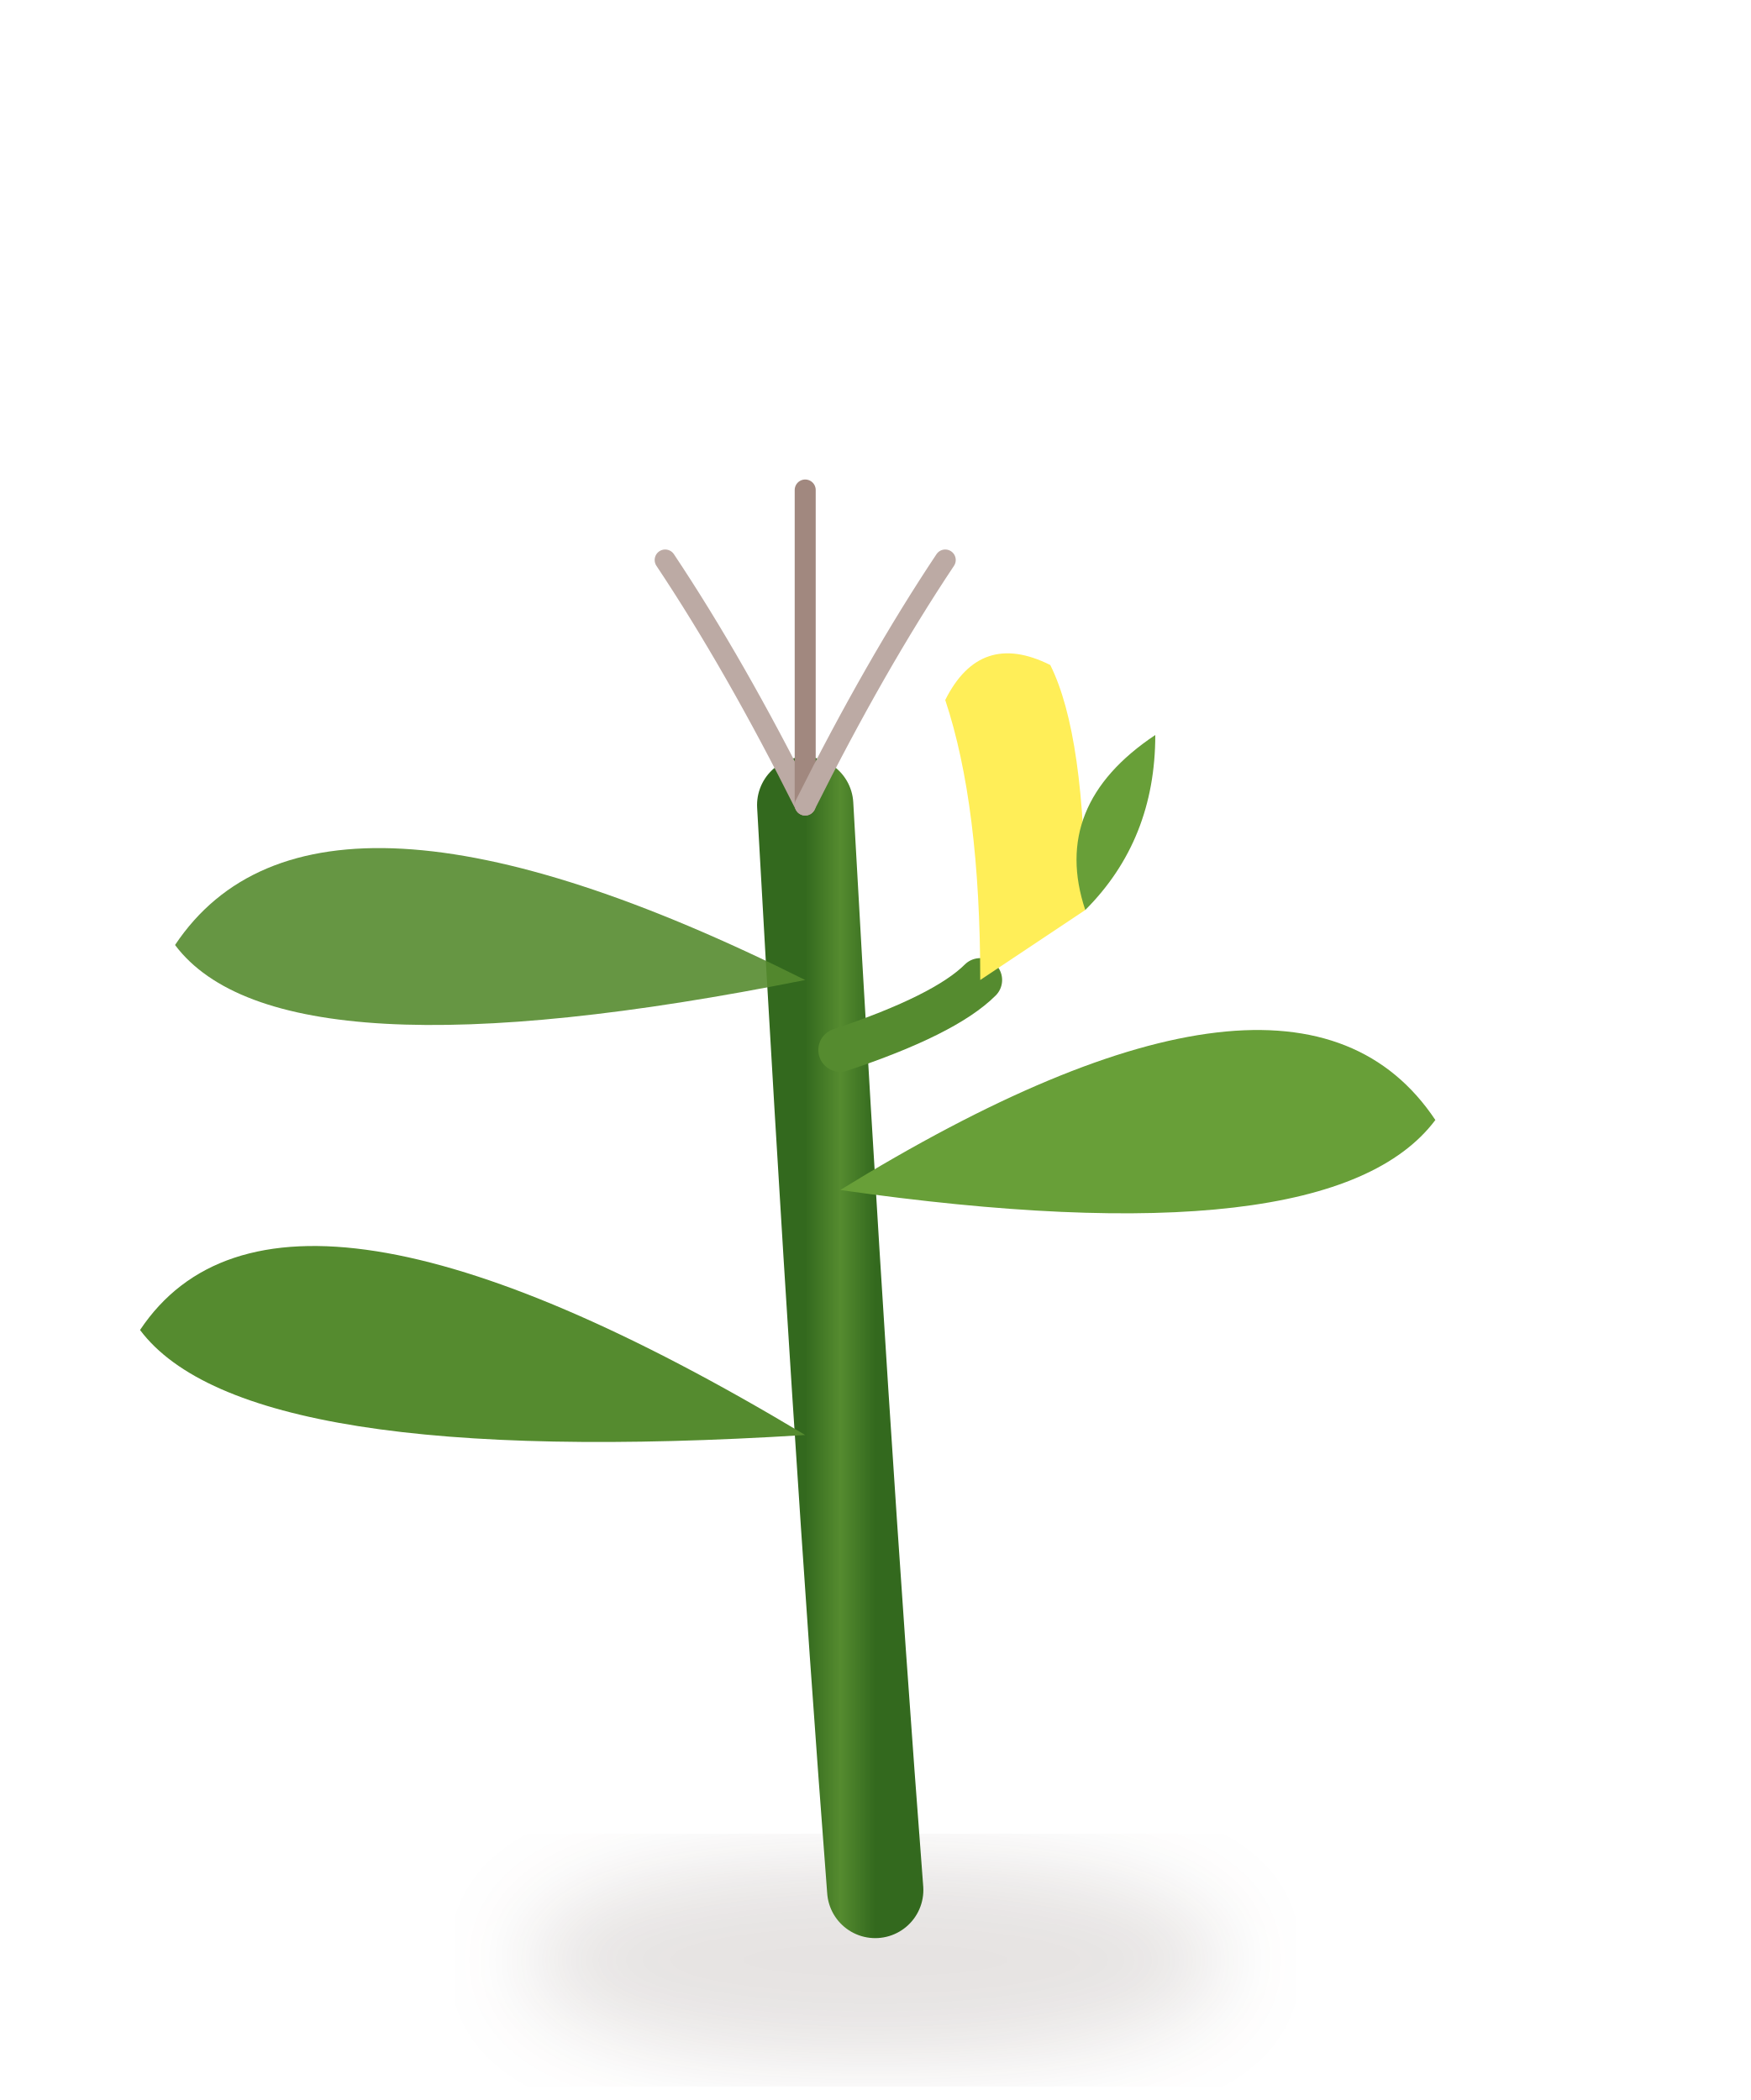
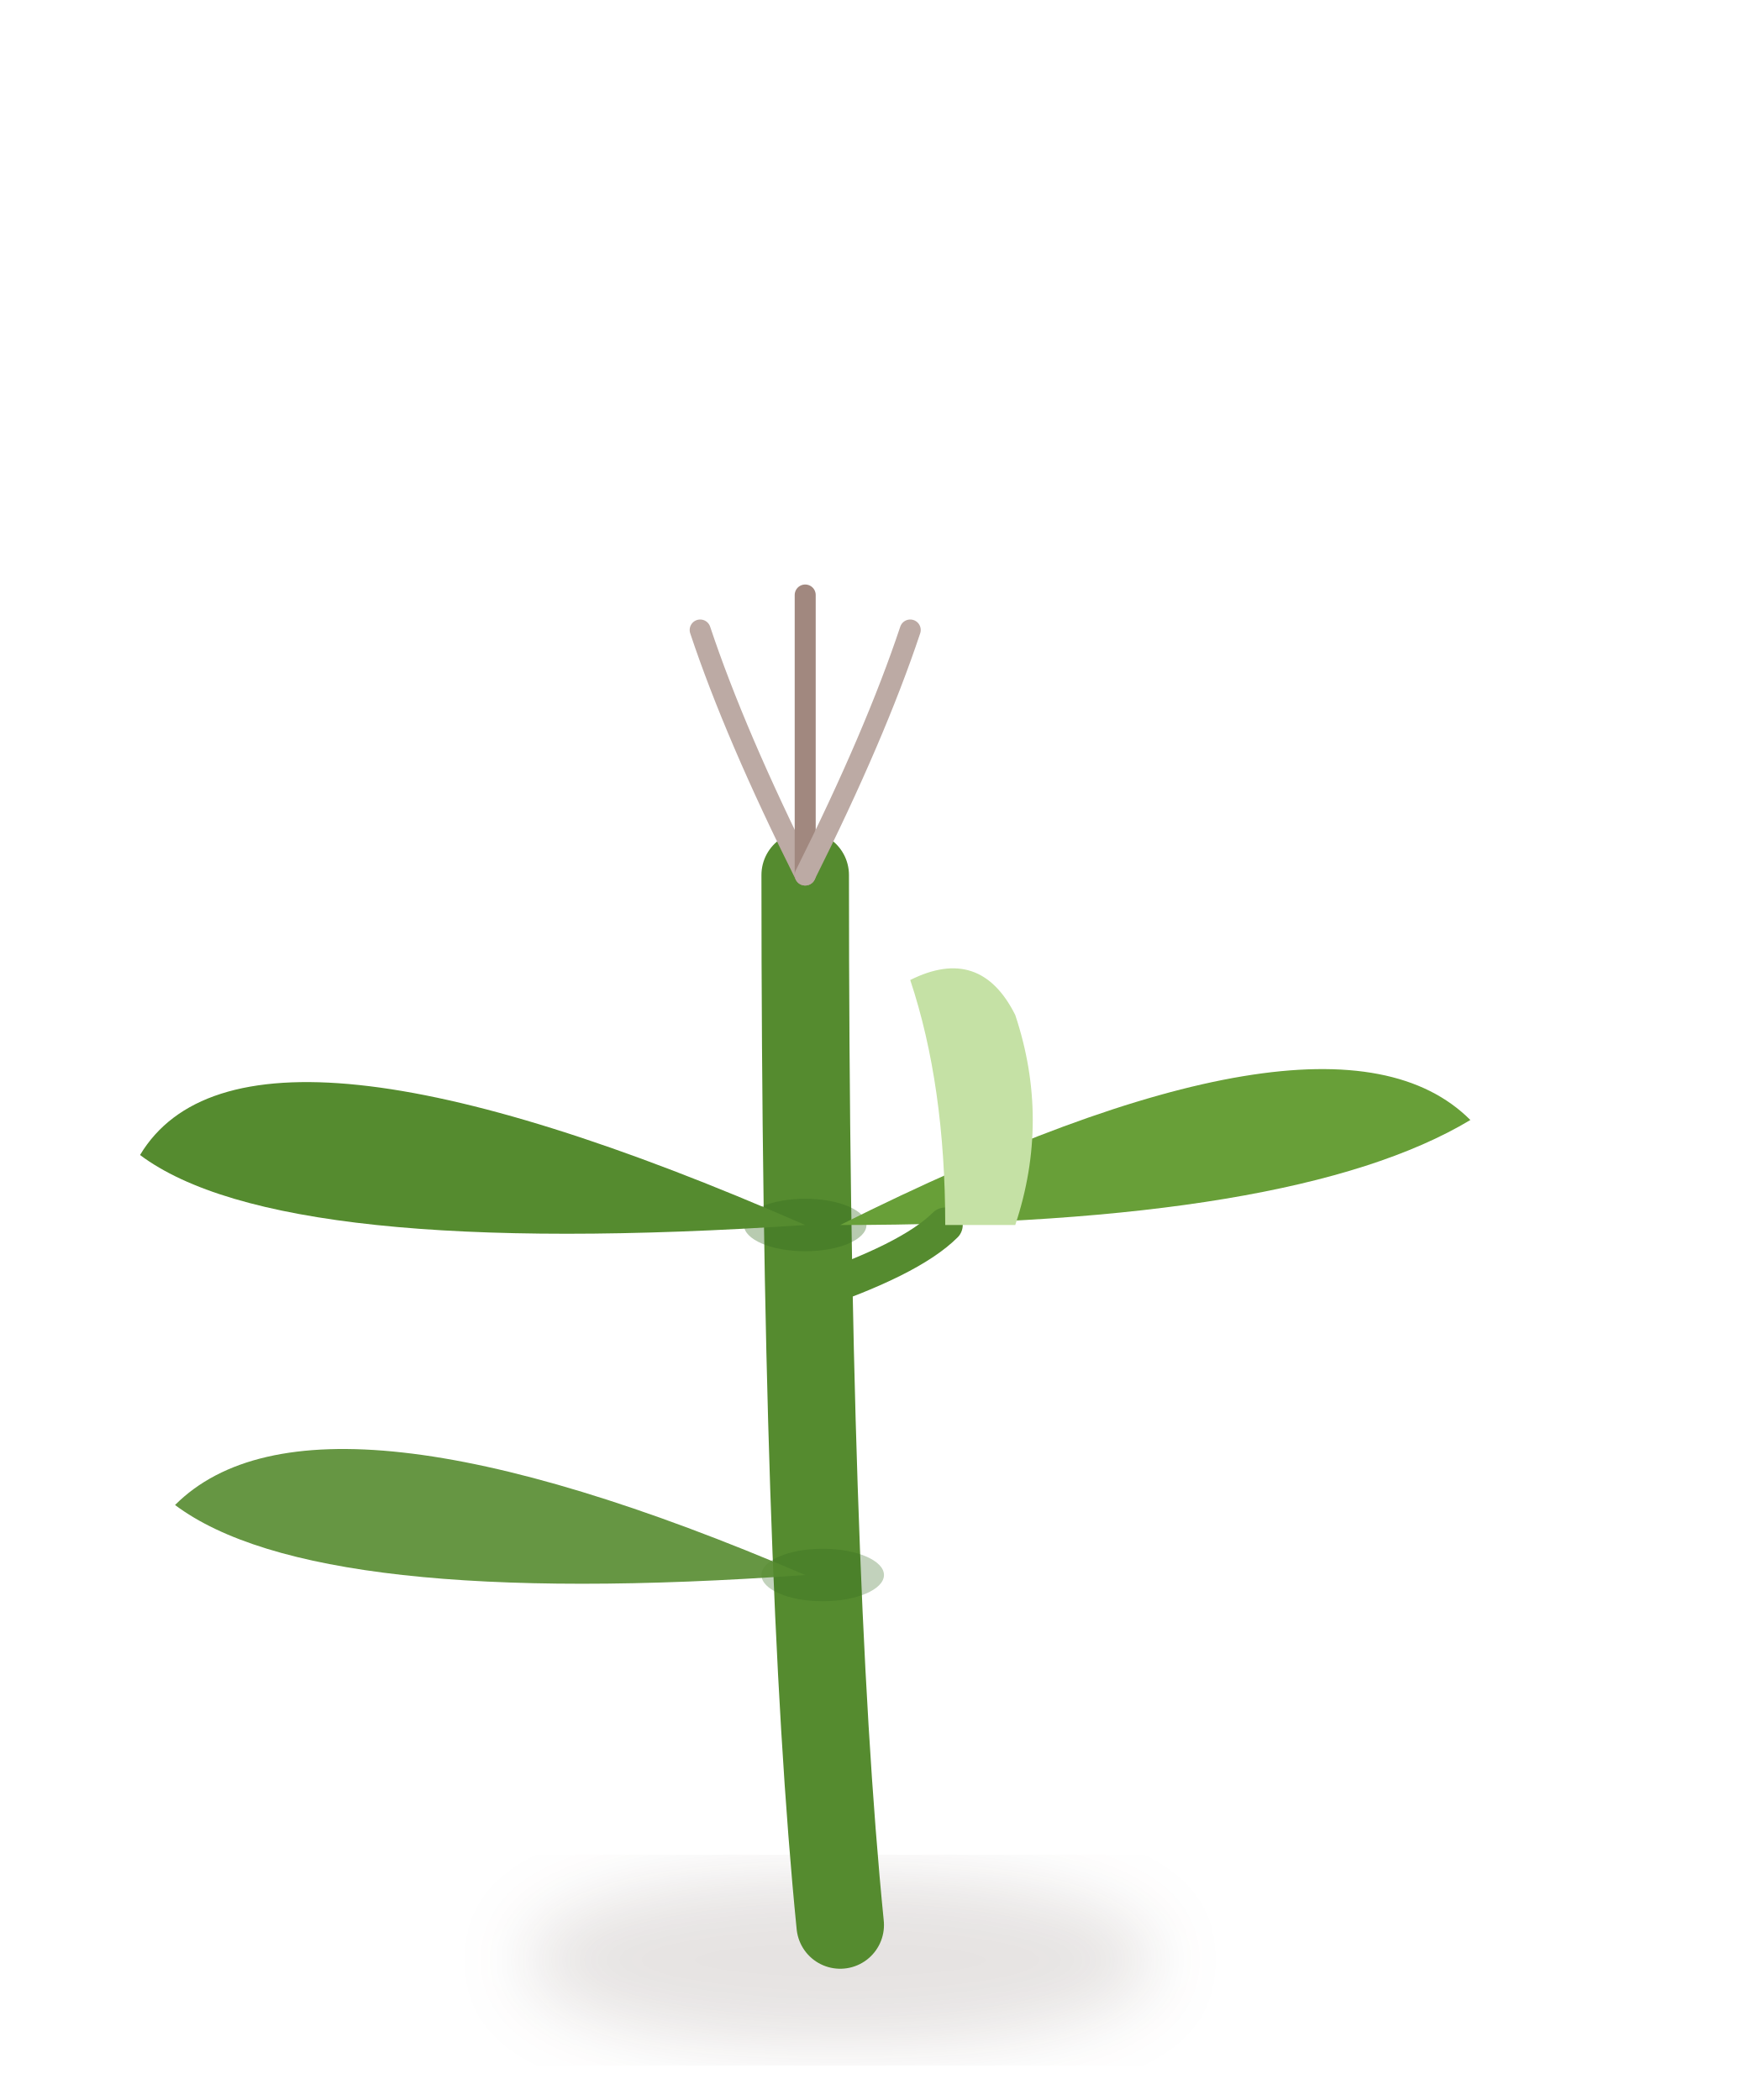
<svg xmlns="http://www.w3.org/2000/svg" viewBox="0 0 100 120">
  <defs>
-     <linearGradient id="sG" x1="0" y1="0" x2="1" y2="0">
-       <stop offset="0%" stop-color="#33691E" />
-       <stop offset="50%" stop-color="#558B2F" />
-       <stop offset="100%" stop-color="#33691E" />
-     </linearGradient>
    <filter id="s">
-       <feGaussianBlur stdDeviation="2.5" />
+       <feGaussianBlur stdDeviation="2" />
    </filter>
  </defs>
-   <ellipse cx="50" cy="112" rx="20" ry="6" fill="#3E2723" opacity="0.13" filter="url(#s)" />
-   <path d="M50 108 Q48 82 46 46" stroke="url(#sG)" stroke-width="5.5" fill="none" stroke-linecap="round" />
-   <path d="M46 82 Q16 64 8 76 Q14 84 46 82Z" fill="#558B2F" />
-   <path d="M48 68 Q74 52 82 64 Q76 72 48 68Z" fill="#689F38" />
-   <path d="M46 56 Q18 42 10 54 Q16 62 46 56Z" fill="#558B2F" opacity="0.9" />
-   <path d="M48 60 Q54 58 56 56" stroke="#558B2F" stroke-width="2.5" fill="none" stroke-linecap="round" />
-   <path d="M56 56 Q56 46 54 40 Q56 36 60 38 Q62 42 62 52Z" fill="#FFEE58" />
-   <path d="M62 52 Q66 48 66 42 Q60 46 62 52Z" fill="#689F38" />
-   <path d="M46 46 Q42 38 38 32" stroke="#BCAAA4" stroke-width="1.2" fill="none" stroke-linecap="round" />
-   <path d="M46 46 Q46 36 46 28" stroke="#A1887F" stroke-width="1.2" fill="none" stroke-linecap="round" />
-   <path d="M46 46 Q50 38 54 32" stroke="#BCAAA4" stroke-width="1.2" fill="none" stroke-linecap="round" />
+   <ellipse cx="48" cy="112" rx="18" ry="5" fill="#3E2723" opacity="0.13" filter="url(#s)" />
+   <path d="M48 110 Q46 90 46 50" stroke="#558B2F" stroke-width="5" fill="none" stroke-linecap="round" />
+   <ellipse cx="46" cy="70" rx="3.5" ry="1.5" fill="#33691E" opacity="0.35" />
+   <ellipse cx="47" cy="90" rx="3.5" ry="1.5" fill="#33691E" opacity="0.3" />
+   <path d="M46 70 Q14 56 8 66 Q16 72 46 70Z" fill="#558B2F" />
+   <path d="M48 70 Q76 56 84 64 Q74 70 48 70Z" fill="#689F38" />
+   <path d="M46 90 Q18 78 10 86 Q18 92 46 90Z" fill="#558B2F" opacity="0.9" />
+   <path d="M46 74 Q52 72 54 70" stroke="#558B2F" stroke-width="2" fill="none" stroke-linecap="round" />
+   <path d="M54 70 Q54 62 52 56 Q56 54 58 58 Q60 64 58 70Z" fill="#C5E1A5" />
+   <path d="M46 50 Q42 42 40 36" stroke="#BCAAA4" stroke-width="1.2" fill="none" stroke-linecap="round" />
+   <path d="M46 50 Q46 40 46 34" stroke="#A1887F" stroke-width="1.2" fill="none" stroke-linecap="round" />
+   <path d="M46 50 Q50 42 52 36" stroke="#BCAAA4" stroke-width="1.2" fill="none" stroke-linecap="round" />
</svg>
